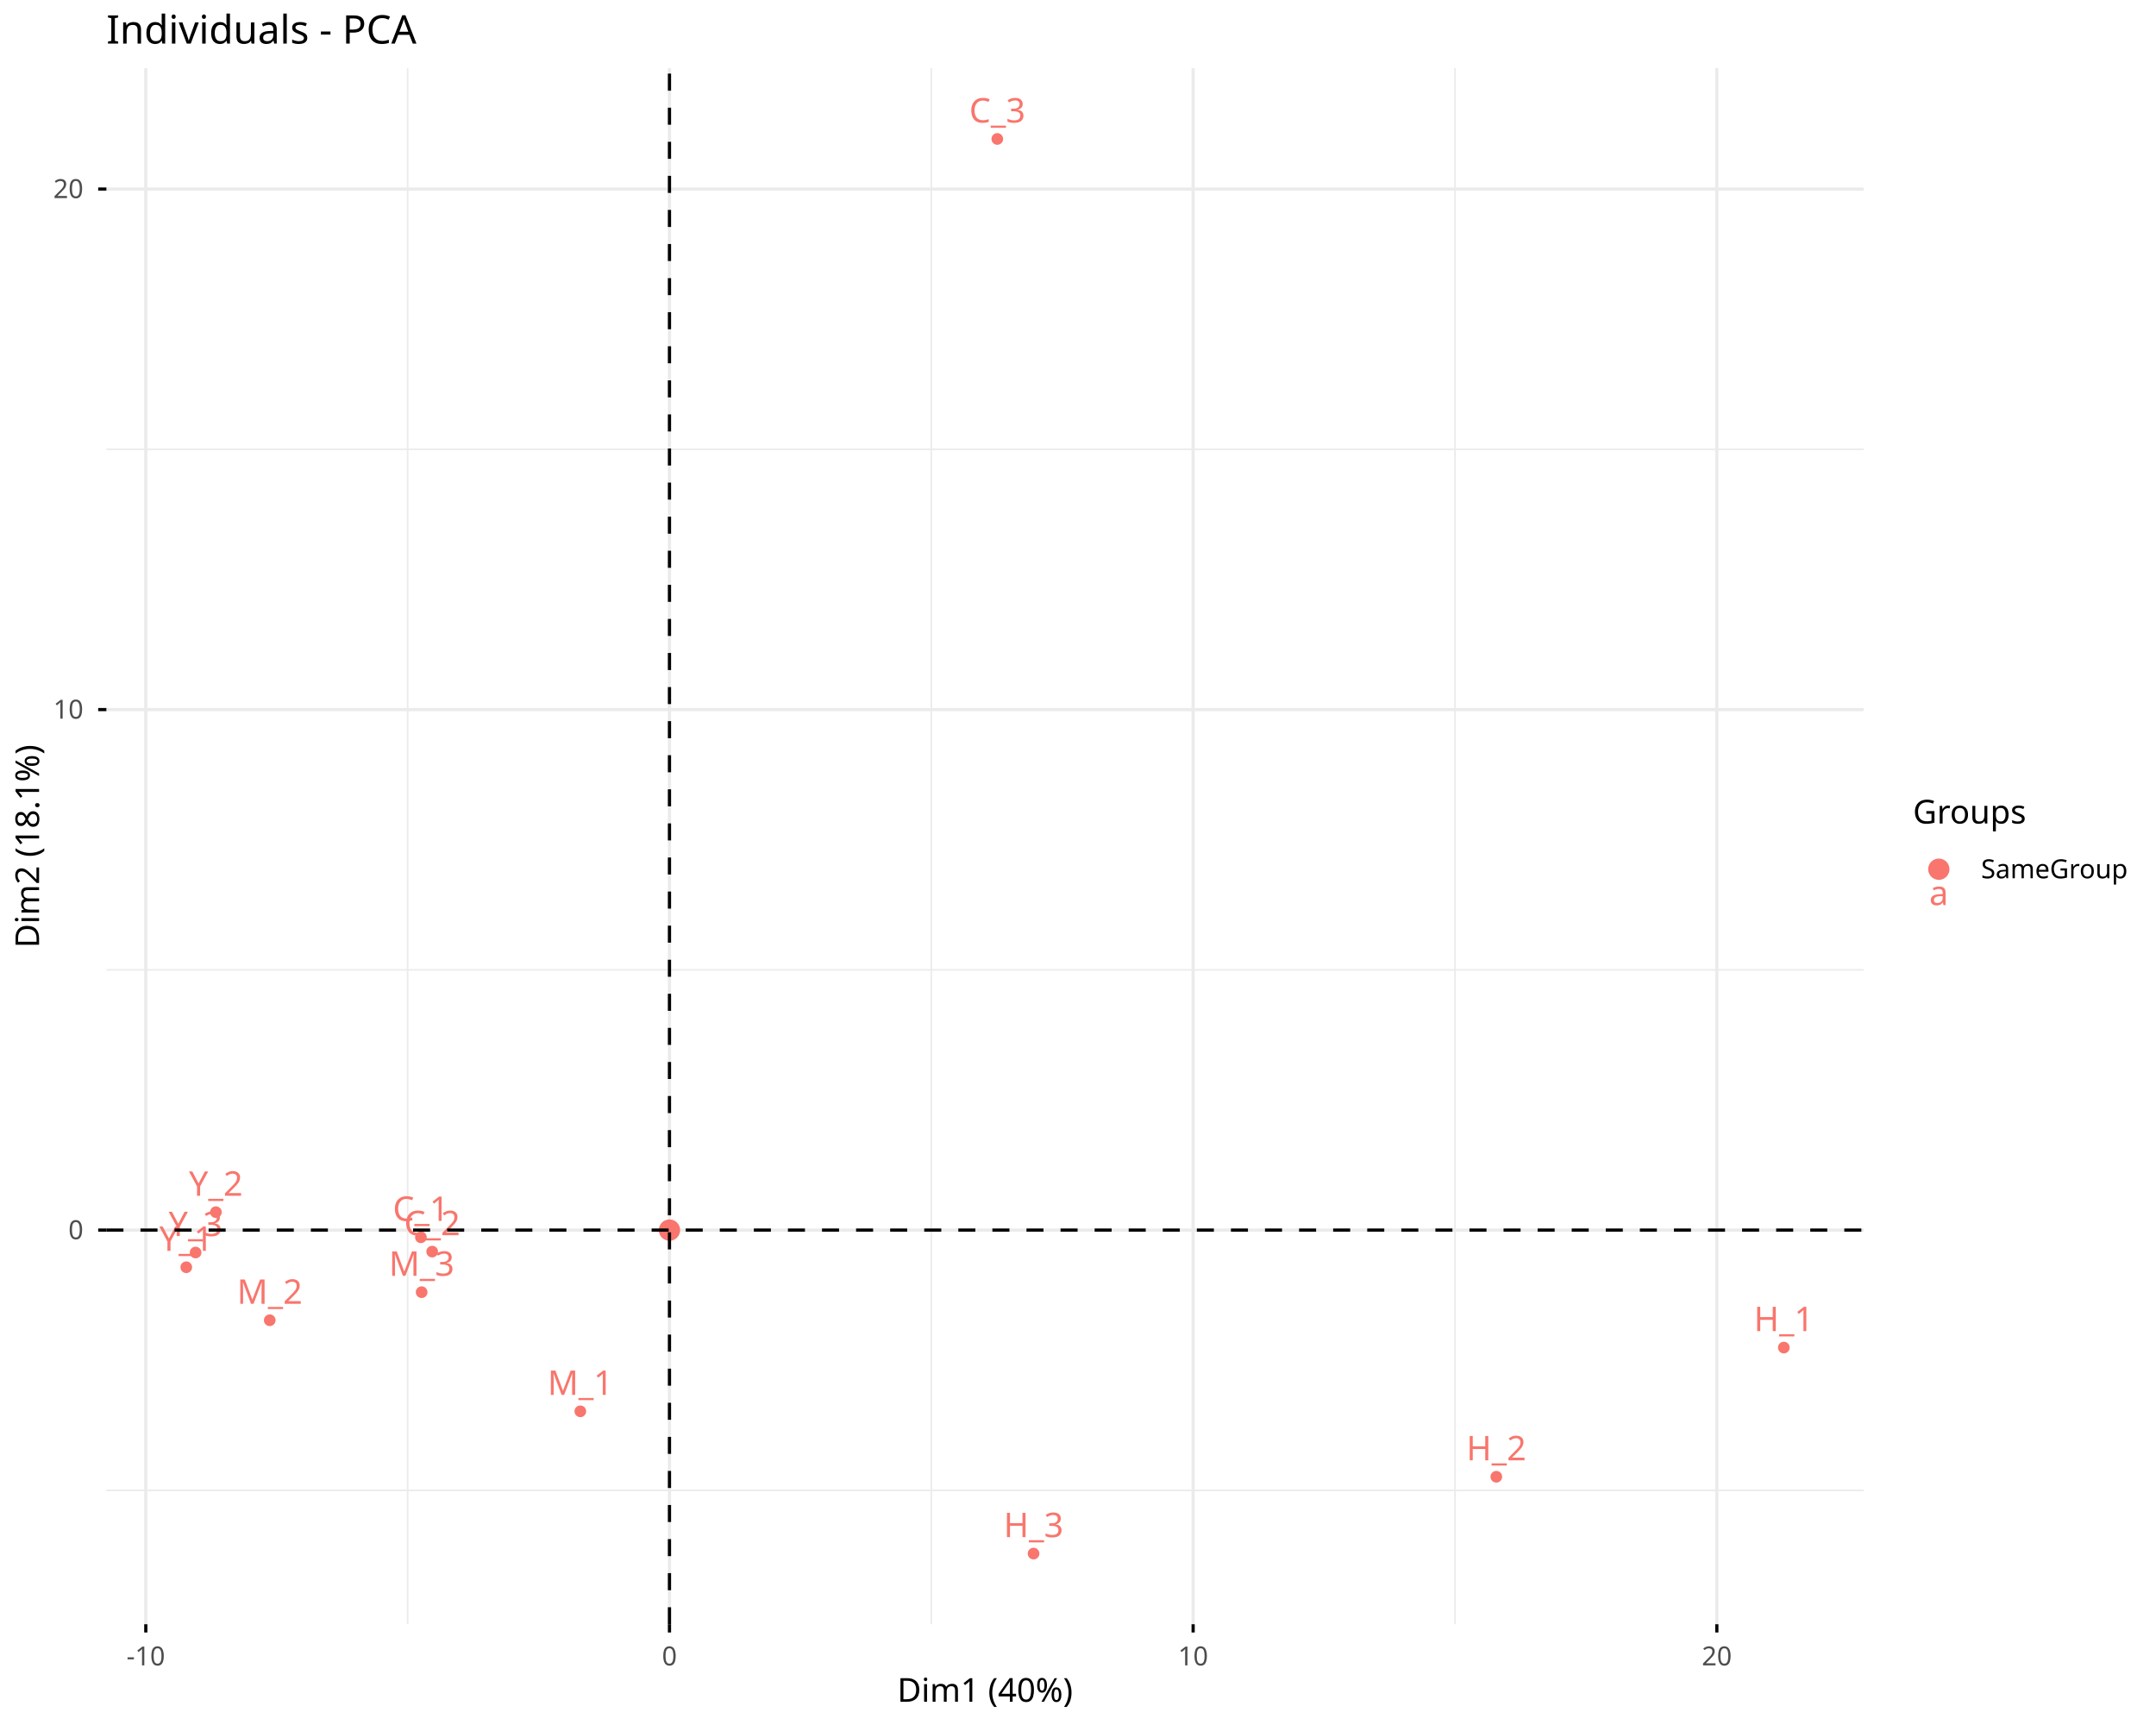
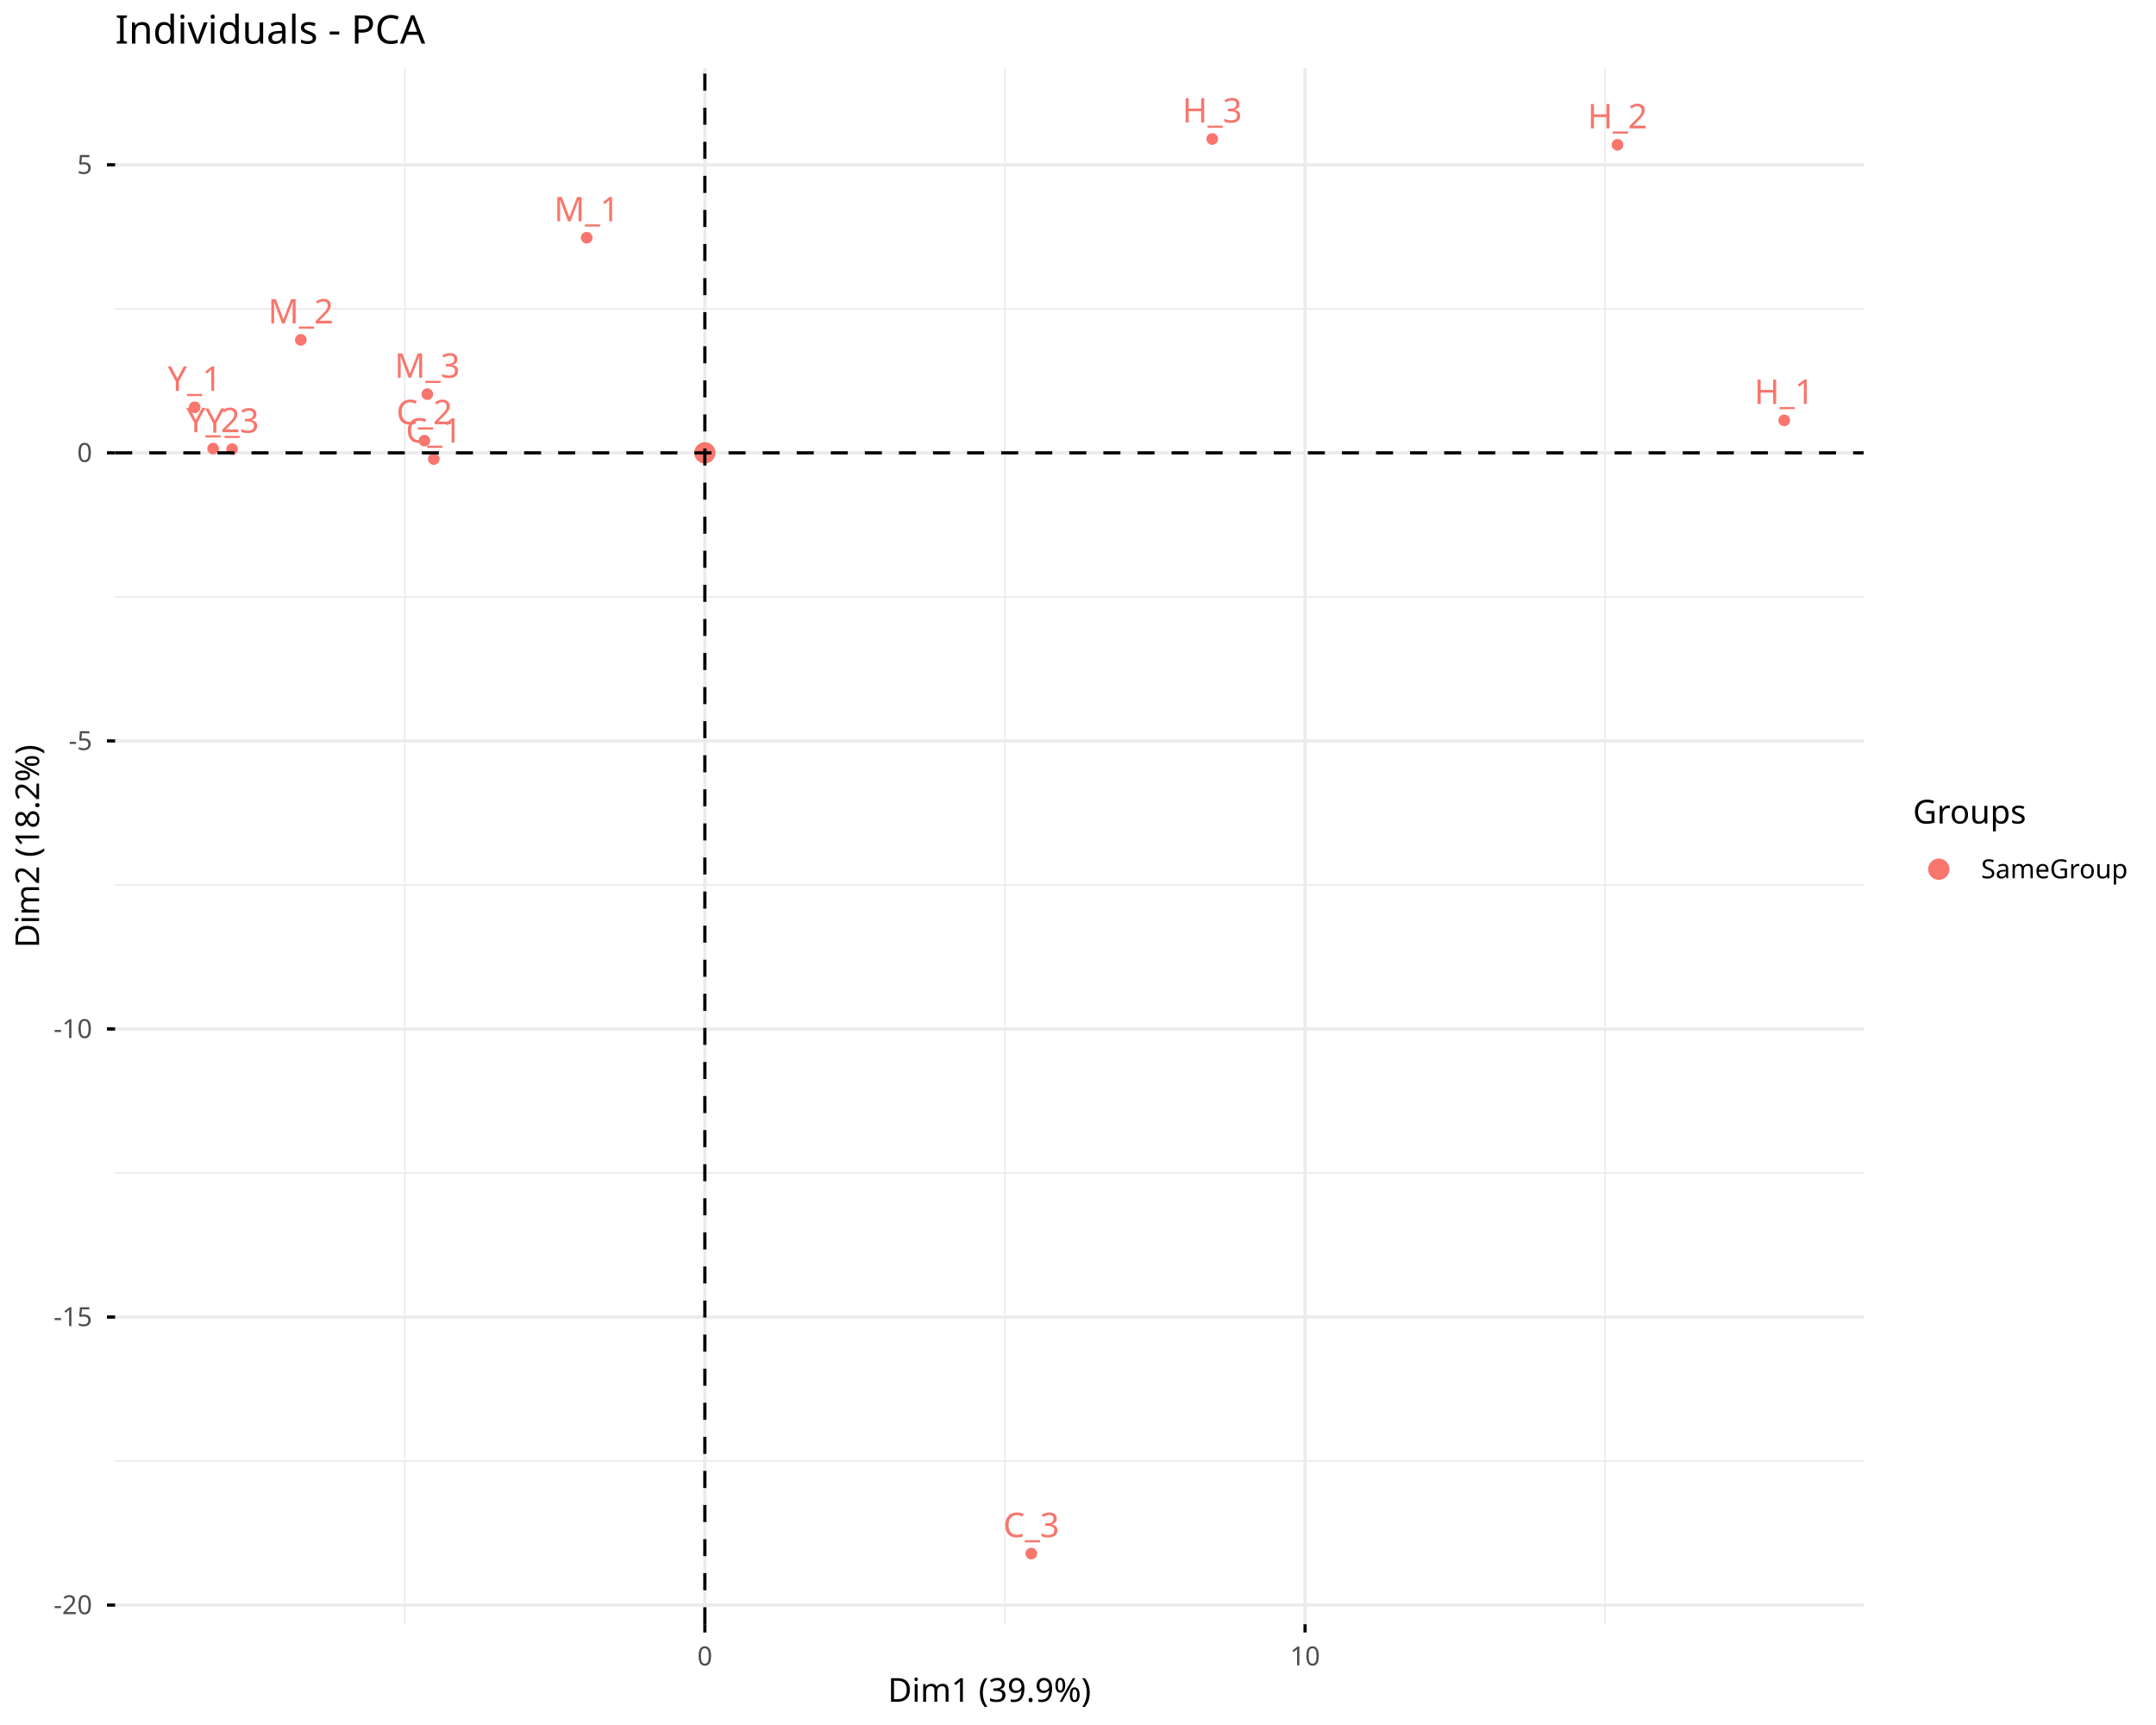
<svg xmlns="http://www.w3.org/2000/svg" class="svglite" data-engine-version="2.0" width="720.00pt" height="576.00pt" viewBox="0 0 720.00 576.00">
  <defs>
    <style type="text/css">
    .svglite line, .svglite polyline, .svglite polygon, .svglite path, .svglite rect, .svglite circle {
      fill: none;
      stroke: #000000;
      stroke-linecap: round;
      stroke-linejoin: round;
      stroke-miterlimit: 10.00;
    }
  </style>
  </defs>
  <rect width="100%" height="100%" style="stroke: none; fill: #FFFFFF;" />
  <defs>
    <clipPath id="cpMC4wMHw3MjAuMDB8MC4wMHw1NzYuMDA=">
      <rect x="0.00" y="0.00" width="720.00" height="576.00" />
    </clipPath>
  </defs>
  <g clip-path="url(#cpMC4wMHw3MjAuMDB8MC4wMHw1NzYuMDA=)">
    <rect x="0.00" y="0.00" width="720.00" height="576.00" style="stroke-width: 1.07; stroke: none; fill: #FFFFFF;" />
  </g>
  <defs>
-     <clipPath id="cpMzUuNTN8NjIyLjM5fDIyLjc4fDU0Mi4zNw==">
-       <rect x="35.53" y="22.78" width="586.85" height="519.59" />
+     <clipPath id="cpMzguNDZ8NjIyLjM5fDIyLjc4fDU0Mi4zNw==">
+       <rect x="38.46" y="22.78" width="583.92" height="519.59" />
    </clipPath>
  </defs>
-   <g clip-path="url(#cpMzUuNTN8NjIyLjM5fDIyLjc4fDU0Mi4zNw==)">
-     <polyline points="35.53,497.66 622.39,497.66 " style="stroke-width: 0.53; stroke: #EBEBEB; stroke-linecap: butt;" />
-     <polyline points="35.53,323.84 622.39,323.84 " style="stroke-width: 0.53; stroke: #EBEBEB; stroke-linecap: butt;" />
-     <polyline points="35.53,150.03 622.39,150.03 " style="stroke-width: 0.53; stroke: #EBEBEB; stroke-linecap: butt;" />
-     <polyline points="136.13,542.37 136.13,22.78 " style="stroke-width: 0.53; stroke: #EBEBEB; stroke-linecap: butt;" />
-     <polyline points="311.01,542.37 311.01,22.78 " style="stroke-width: 0.53; stroke: #EBEBEB; stroke-linecap: butt;" />
-     <polyline points="485.89,542.37 485.89,22.78 " style="stroke-width: 0.53; stroke: #EBEBEB; stroke-linecap: butt;" />
-     <polyline points="35.53,410.75 622.39,410.75 " style="stroke-width: 1.07; stroke: #EBEBEB; stroke-linecap: butt;" />
-     <polyline points="35.53,236.94 622.39,236.94 " style="stroke-width: 1.07; stroke: #EBEBEB; stroke-linecap: butt;" />
-     <polyline points="35.53,63.12 622.39,63.12 " style="stroke-width: 1.07; stroke: #EBEBEB; stroke-linecap: butt;" />
-     <polyline points="48.69,542.37 48.69,22.78 " style="stroke-width: 1.07; stroke: #EBEBEB; stroke-linecap: butt;" />
-     <polyline points="223.57,542.37 223.57,22.78 " style="stroke-width: 1.07; stroke: #EBEBEB; stroke-linecap: butt;" />
-     <polyline points="398.45,542.37 398.45,22.78 " style="stroke-width: 1.07; stroke: #EBEBEB; stroke-linecap: butt;" />
-     <polyline points="573.34,542.37 573.34,22.78 " style="stroke-width: 1.07; stroke: #EBEBEB; stroke-linecap: butt;" />
-     <circle cx="140.56" cy="413.15" r="1.95" style="stroke-width: 0.71; stroke: none; fill: #F8766D;" />
-     <circle cx="144.33" cy="417.93" r="1.95" style="stroke-width: 0.71; stroke: none; fill: #F8766D;" />
-     <circle cx="333.05" cy="46.40" r="1.95" style="stroke-width: 0.71; stroke: none; fill: #F8766D;" />
-     <circle cx="595.71" cy="449.97" r="1.95" style="stroke-width: 0.71; stroke: none; fill: #F8766D;" />
-     <circle cx="499.70" cy="493.11" r="1.95" style="stroke-width: 0.71; stroke: none; fill: #F8766D;" />
-     <circle cx="345.16" cy="518.76" r="1.95" style="stroke-width: 0.71; stroke: none; fill: #F8766D;" />
-     <circle cx="193.80" cy="471.26" r="1.95" style="stroke-width: 0.71; stroke: none; fill: #F8766D;" />
-     <circle cx="90.08" cy="440.85" r="1.95" style="stroke-width: 0.71; stroke: none; fill: #F8766D;" />
-     <circle cx="140.81" cy="431.48" r="1.95" style="stroke-width: 0.71; stroke: none; fill: #F8766D;" />
-     <circle cx="62.21" cy="423.15" r="1.95" style="stroke-width: 0.71; stroke: none; fill: #F8766D;" />
-     <circle cx="72.10" cy="404.76" r="1.95" style="stroke-width: 0.71; stroke: none; fill: #F8766D;" />
-     <circle cx="65.32" cy="418.23" r="1.95" style="stroke-width: 0.71; stroke: none; fill: #F8766D;" />
-     <circle cx="223.57" cy="410.75" r="3.56" style="stroke-width: 0.71; stroke: none; fill: #F8766D;" />
-     <text x="140.56" y="407.67" text-anchor="middle" style="font-size: 11.38px; fill: #F8766D; font-family: sans;" textLength="20.88px" lengthAdjust="spacingAndGlyphs">C_1</text>
-     <text x="144.33" y="412.45" text-anchor="middle" style="font-size: 11.38px; fill: #F8766D; font-family: sans;" textLength="20.88px" lengthAdjust="spacingAndGlyphs">C_2</text>
-     <text x="333.05" y="40.92" text-anchor="middle" style="font-size: 11.38px; fill: #F8766D; font-family: sans;" textLength="20.88px" lengthAdjust="spacingAndGlyphs">C_3</text>
-     <text x="595.71" y="444.49" text-anchor="middle" style="font-size: 11.38px; fill: #F8766D; font-family: sans;" textLength="20.88px" lengthAdjust="spacingAndGlyphs">H_1</text>
-     <text x="499.70" y="487.62" text-anchor="middle" style="font-size: 11.38px; fill: #F8766D; font-family: sans;" textLength="20.88px" lengthAdjust="spacingAndGlyphs">H_2</text>
-     <text x="345.16" y="513.27" text-anchor="middle" style="font-size: 11.38px; fill: #F8766D; font-family: sans;" textLength="20.88px" lengthAdjust="spacingAndGlyphs">H_3</text>
-     <text x="193.80" y="465.78" text-anchor="middle" style="font-size: 11.38px; fill: #F8766D; font-family: sans;" textLength="22.15px" lengthAdjust="spacingAndGlyphs">M_1</text>
-     <text x="90.08" y="435.36" text-anchor="middle" style="font-size: 11.38px; fill: #F8766D; font-family: sans;" textLength="22.15px" lengthAdjust="spacingAndGlyphs">M_2</text>
-     <text x="140.81" y="426.00" text-anchor="middle" style="font-size: 11.38px; fill: #F8766D; font-family: sans;" textLength="22.15px" lengthAdjust="spacingAndGlyphs">M_3</text>
-     <text x="62.21" y="417.67" text-anchor="middle" style="font-size: 11.38px; fill: #F8766D; font-family: sans;" textLength="20.25px" lengthAdjust="spacingAndGlyphs">Y_1</text>
-     <text x="72.10" y="399.28" text-anchor="middle" style="font-size: 11.38px; fill: #F8766D; font-family: sans;" textLength="20.25px" lengthAdjust="spacingAndGlyphs">Y_2</text>
-     <text x="65.32" y="412.75" text-anchor="middle" style="font-size: 11.38px; fill: #F8766D; font-family: sans;" textLength="20.25px" lengthAdjust="spacingAndGlyphs">Y_3</text>
-     <line x1="35.53" y1="410.75" x2="622.39" y2="410.75" style="stroke-width: 1.07; stroke-dasharray: 5.69,5.69; stroke-linecap: butt;" />
-     <line x1="223.57" y1="542.37" x2="223.57" y2="22.78" style="stroke-width: 1.07; stroke-dasharray: 5.69,5.69; stroke-linecap: butt;" />
+   <g clip-path="url(#cpMzguNDZ8NjIyLjM5fDIyLjc4fDU0Mi4zNw==)">
+     <polyline points="38.46,487.87 622.39,487.87 " style="stroke-width: 0.53; stroke: #EBEBEB; stroke-linecap: butt;" />
+     <polyline points="38.46,391.68 622.39,391.68 " style="stroke-width: 0.53; stroke: #EBEBEB; stroke-linecap: butt;" />
+     <polyline points="38.46,295.49 622.39,295.49 " style="stroke-width: 0.53; stroke: #EBEBEB; stroke-linecap: butt;" />
+     <polyline points="38.46,199.31 622.39,199.31 " style="stroke-width: 0.53; stroke: #EBEBEB; stroke-linecap: butt;" />
+     <polyline points="38.46,103.12 622.39,103.12 " style="stroke-width: 0.53; stroke: #EBEBEB; stroke-linecap: butt;" />
+     <polyline points="135.17,542.37 135.17,22.78 " style="stroke-width: 0.53; stroke: #EBEBEB; stroke-linecap: butt;" />
+     <polyline points="335.61,542.37 335.61,22.78 " style="stroke-width: 0.53; stroke: #EBEBEB; stroke-linecap: butt;" />
+     <polyline points="536.05,542.37 536.05,22.78 " style="stroke-width: 0.53; stroke: #EBEBEB; stroke-linecap: butt;" />
+     <polyline points="38.46,535.96 622.39,535.96 " style="stroke-width: 1.07; stroke: #EBEBEB; stroke-linecap: butt;" />
+     <polyline points="38.46,439.77 622.39,439.77 " style="stroke-width: 1.07; stroke: #EBEBEB; stroke-linecap: butt;" />
+     <polyline points="38.46,343.59 622.39,343.59 " style="stroke-width: 1.07; stroke: #EBEBEB; stroke-linecap: butt;" />
+     <polyline points="38.46,247.40 622.39,247.40 " style="stroke-width: 1.07; stroke: #EBEBEB; stroke-linecap: butt;" />
+     <polyline points="38.46,151.21 622.39,151.21 " style="stroke-width: 1.07; stroke: #EBEBEB; stroke-linecap: butt;" />
+     <polyline points="38.46,55.03 622.39,55.03 " style="stroke-width: 1.07; stroke: #EBEBEB; stroke-linecap: butt;" />
+     <polyline points="235.39,542.37 235.39,22.78 " style="stroke-width: 1.07; stroke: #EBEBEB; stroke-linecap: butt;" />
+     <polyline points="435.83,542.37 435.83,22.78 " style="stroke-width: 1.07; stroke: #EBEBEB; stroke-linecap: butt;" />
+     <circle cx="144.87" cy="153.27" r="1.95" style="stroke-width: 0.71; stroke: none; fill: #F8766D;" />
+     <circle cx="141.74" cy="147.15" r="1.95" style="stroke-width: 0.71; stroke: none; fill: #F8766D;" />
+     <circle cx="344.41" cy="518.76" r="1.95" style="stroke-width: 0.71; stroke: none; fill: #F8766D;" />
+     <circle cx="595.84" cy="140.36" r="1.95" style="stroke-width: 0.71; stroke: none; fill: #F8766D;" />
+     <circle cx="540.17" cy="48.35" r="1.95" style="stroke-width: 0.71; stroke: none; fill: #F8766D;" />
+     <circle cx="404.83" cy="46.40" r="1.95" style="stroke-width: 0.71; stroke: none; fill: #F8766D;" />
+     <circle cx="195.94" cy="79.38" r="1.95" style="stroke-width: 0.71; stroke: none; fill: #F8766D;" />
+     <circle cx="100.45" cy="113.49" r="1.95" style="stroke-width: 0.71; stroke: none; fill: #F8766D;" />
+     <circle cx="142.70" cy="131.61" r="1.95" style="stroke-width: 0.71; stroke: none; fill: #F8766D;" />
+     <circle cx="65.01" cy="136.00" r="1.95" style="stroke-width: 0.71; stroke: none; fill: #F8766D;" />
+     <circle cx="71.18" cy="149.80" r="1.95" style="stroke-width: 0.71; stroke: none; fill: #F8766D;" />
+     <circle cx="77.52" cy="149.98" r="1.95" style="stroke-width: 0.71; stroke: none; fill: #F8766D;" />
+     <circle cx="235.39" cy="151.21" r="3.56" style="stroke-width: 0.71; stroke: none; fill: #F8766D;" />
+     <text x="144.87" y="147.79" text-anchor="middle" style="font-size: 11.38px; fill: #F8766D; font-family: sans;" textLength="20.88px" lengthAdjust="spacingAndGlyphs">C_1</text>
+     <text x="141.74" y="141.67" text-anchor="middle" style="font-size: 11.38px; fill: #F8766D; font-family: sans;" textLength="20.88px" lengthAdjust="spacingAndGlyphs">C_2</text>
+     <text x="344.41" y="513.27" text-anchor="middle" style="font-size: 11.38px; fill: #F8766D; font-family: sans;" textLength="20.88px" lengthAdjust="spacingAndGlyphs">C_3</text>
+     <text x="595.84" y="134.88" text-anchor="middle" style="font-size: 11.38px; fill: #F8766D; font-family: sans;" textLength="20.88px" lengthAdjust="spacingAndGlyphs">H_1</text>
+     <text x="540.17" y="42.87" text-anchor="middle" style="font-size: 11.38px; fill: #F8766D; font-family: sans;" textLength="20.88px" lengthAdjust="spacingAndGlyphs">H_2</text>
+     <text x="404.83" y="40.92" text-anchor="middle" style="font-size: 11.38px; fill: #F8766D; font-family: sans;" textLength="20.88px" lengthAdjust="spacingAndGlyphs">H_3</text>
+     <text x="195.94" y="73.90" text-anchor="middle" style="font-size: 11.38px; fill: #F8766D; font-family: sans;" textLength="22.15px" lengthAdjust="spacingAndGlyphs">M_1</text>
+     <text x="100.45" y="108.01" text-anchor="middle" style="font-size: 11.38px; fill: #F8766D; font-family: sans;" textLength="22.15px" lengthAdjust="spacingAndGlyphs">M_2</text>
+     <text x="142.70" y="126.13" text-anchor="middle" style="font-size: 11.38px; fill: #F8766D; font-family: sans;" textLength="22.15px" lengthAdjust="spacingAndGlyphs">M_3</text>
+     <text x="65.01" y="130.51" text-anchor="middle" style="font-size: 11.38px; fill: #F8766D; font-family: sans;" textLength="20.25px" lengthAdjust="spacingAndGlyphs">Y_1</text>
+     <text x="71.18" y="144.32" text-anchor="middle" style="font-size: 11.38px; fill: #F8766D; font-family: sans;" textLength="20.25px" lengthAdjust="spacingAndGlyphs">Y_2</text>
+     <text x="77.52" y="144.50" text-anchor="middle" style="font-size: 11.38px; fill: #F8766D; font-family: sans;" textLength="20.25px" lengthAdjust="spacingAndGlyphs">Y_3</text>
+     <line x1="38.46" y1="151.21" x2="622.39" y2="151.21" style="stroke-width: 1.07; stroke-dasharray: 5.69,5.69; stroke-linecap: butt;" />
+     <line x1="235.39" y1="542.37" x2="235.39" y2="22.78" style="stroke-width: 1.07; stroke-dasharray: 5.69,5.69; stroke-linecap: butt;" />
  </g>
  <g clip-path="url(#cpMC4wMHw3MjAuMDB8MC4wMHw1NzYuMDA=)">
-     <text x="27.86" y="413.78" text-anchor="end" style="font-size: 8.80px; fill: #4D4D4D; font-family: sans;" textLength="4.89px" lengthAdjust="spacingAndGlyphs">0</text>
-     <text x="27.86" y="239.96" text-anchor="end" style="font-size: 8.80px; fill: #4D4D4D; font-family: sans;" textLength="9.79px" lengthAdjust="spacingAndGlyphs">10</text>
-     <text x="27.86" y="66.14" text-anchor="end" style="font-size: 8.80px; fill: #4D4D4D; font-family: sans;" textLength="9.79px" lengthAdjust="spacingAndGlyphs">20</text>
-     <polyline points="32.79,410.75 35.53,410.75 " style="stroke-width: 1.07; stroke-linecap: butt;" />
-     <polyline points="32.79,236.94 35.53,236.94 " style="stroke-width: 1.07; stroke-linecap: butt;" />
-     <polyline points="32.79,63.12 35.53,63.12 " style="stroke-width: 1.07; stroke-linecap: butt;" />
-     <polyline points="48.69,545.11 48.69,542.37 " style="stroke-width: 1.07; stroke-linecap: butt;" />
-     <polyline points="223.57,545.11 223.57,542.37 " style="stroke-width: 1.07; stroke-linecap: butt;" />
-     <polyline points="398.45,545.11 398.45,542.37 " style="stroke-width: 1.07; stroke-linecap: butt;" />
-     <polyline points="573.34,545.11 573.34,542.37 " style="stroke-width: 1.07; stroke-linecap: butt;" />
-     <text x="48.69" y="556.10" text-anchor="middle" style="font-size: 8.80px; fill: #4D4D4D; font-family: sans;" textLength="12.72px" lengthAdjust="spacingAndGlyphs">-10</text>
-     <text x="223.57" y="556.10" text-anchor="middle" style="font-size: 8.80px; fill: #4D4D4D; font-family: sans;" textLength="4.89px" lengthAdjust="spacingAndGlyphs">0</text>
-     <text x="398.45" y="556.10" text-anchor="middle" style="font-size: 8.80px; fill: #4D4D4D; font-family: sans;" textLength="9.79px" lengthAdjust="spacingAndGlyphs">10</text>
-     <text x="573.34" y="556.10" text-anchor="middle" style="font-size: 8.80px; fill: #4D4D4D; font-family: sans;" textLength="9.79px" lengthAdjust="spacingAndGlyphs">20</text>
-     <text x="328.96" y="568.24" text-anchor="middle" style="font-size: 11.00px; font-family: sans;" textLength="58.07px" lengthAdjust="spacingAndGlyphs">Dim1 (40%)</text>
-     <text transform="translate(13.05,282.58) rotate(-90)" text-anchor="middle" style="font-size: 11.00px; font-family: sans;" textLength="67.25px" lengthAdjust="spacingAndGlyphs">Dim2 (18.1%)</text>
+     <text x="30.79" y="538.99" text-anchor="end" style="font-size: 8.80px; fill: #4D4D4D; font-family: sans;" textLength="12.72px" lengthAdjust="spacingAndGlyphs">-20</text>
+     <text x="30.79" y="442.80" text-anchor="end" style="font-size: 8.80px; fill: #4D4D4D; font-family: sans;" textLength="12.72px" lengthAdjust="spacingAndGlyphs">-15</text>
+     <text x="30.79" y="346.61" text-anchor="end" style="font-size: 8.80px; fill: #4D4D4D; font-family: sans;" textLength="12.72px" lengthAdjust="spacingAndGlyphs">-10</text>
+     <text x="30.79" y="250.43" text-anchor="end" style="font-size: 8.80px; fill: #4D4D4D; font-family: sans;" textLength="7.82px" lengthAdjust="spacingAndGlyphs">-5</text>
+     <text x="30.79" y="154.24" text-anchor="end" style="font-size: 8.80px; fill: #4D4D4D; font-family: sans;" textLength="4.89px" lengthAdjust="spacingAndGlyphs">0</text>
+     <text x="30.79" y="58.05" text-anchor="end" style="font-size: 8.80px; fill: #4D4D4D; font-family: sans;" textLength="4.89px" lengthAdjust="spacingAndGlyphs">5</text>
+     <polyline points="35.72,535.96 38.46,535.96 " style="stroke-width: 1.07; stroke-linecap: butt;" />
+     <polyline points="35.72,439.77 38.46,439.77 " style="stroke-width: 1.07; stroke-linecap: butt;" />
+     <polyline points="35.72,343.59 38.46,343.59 " style="stroke-width: 1.07; stroke-linecap: butt;" />
+     <polyline points="35.72,247.40 38.46,247.40 " style="stroke-width: 1.07; stroke-linecap: butt;" />
+     <polyline points="35.72,151.21 38.46,151.21 " style="stroke-width: 1.07; stroke-linecap: butt;" />
+     <polyline points="35.72,55.03 38.46,55.03 " style="stroke-width: 1.07; stroke-linecap: butt;" />
+     <polyline points="235.39,545.11 235.39,542.37 " style="stroke-width: 1.07; stroke-linecap: butt;" />
+     <polyline points="435.83,545.11 435.83,542.37 " style="stroke-width: 1.07; stroke-linecap: butt;" />
+     <text x="235.39" y="556.10" text-anchor="middle" style="font-size: 8.80px; fill: #4D4D4D; font-family: sans;" textLength="4.89px" lengthAdjust="spacingAndGlyphs">0</text>
+     <text x="435.83" y="556.10" text-anchor="middle" style="font-size: 8.80px; fill: #4D4D4D; font-family: sans;" textLength="9.79px" lengthAdjust="spacingAndGlyphs">10</text>
+     <text x="330.43" y="568.24" text-anchor="middle" style="font-size: 11.00px; font-family: sans;" textLength="67.25px" lengthAdjust="spacingAndGlyphs">Dim1 (39.9%)</text>
+     <text transform="translate(13.05,282.58) rotate(-90)" text-anchor="middle" style="font-size: 11.00px; font-family: sans;" textLength="67.25px" lengthAdjust="spacingAndGlyphs">Dim2 (18.2%)</text>
    <text x="638.83" y="274.98" style="font-size: 11.00px; font-family: sans;" textLength="36.08px" lengthAdjust="spacingAndGlyphs">Groups</text>
    <circle cx="647.47" cy="290.24" r="1.95" style="stroke-width: 0.71; stroke: none; fill: #F8766D;" />
    <circle cx="647.47" cy="290.24" r="3.56" style="stroke-width: 0.71; stroke: none; fill: #F8766D;" />
-     <text x="647.47" y="302.22" text-anchor="middle" style="font-size: 11.38px; fill: #F8766D; font-family: sans;" textLength="6.33px" lengthAdjust="spacingAndGlyphs">a</text>
    <text x="661.58" y="293.27" style="font-size: 8.80px; font-family: sans;" textLength="47.46px" lengthAdjust="spacingAndGlyphs">SameGroup</text>
-     <text x="35.53" y="14.56" style="font-size: 13.20px; font-family: sans;" textLength="101.26px" lengthAdjust="spacingAndGlyphs">Individuals - PCA</text>
+     <text x="38.46" y="14.56" style="font-size: 13.20px; font-family: sans;" textLength="101.26px" lengthAdjust="spacingAndGlyphs">Individuals - PCA</text>
  </g>
</svg>
